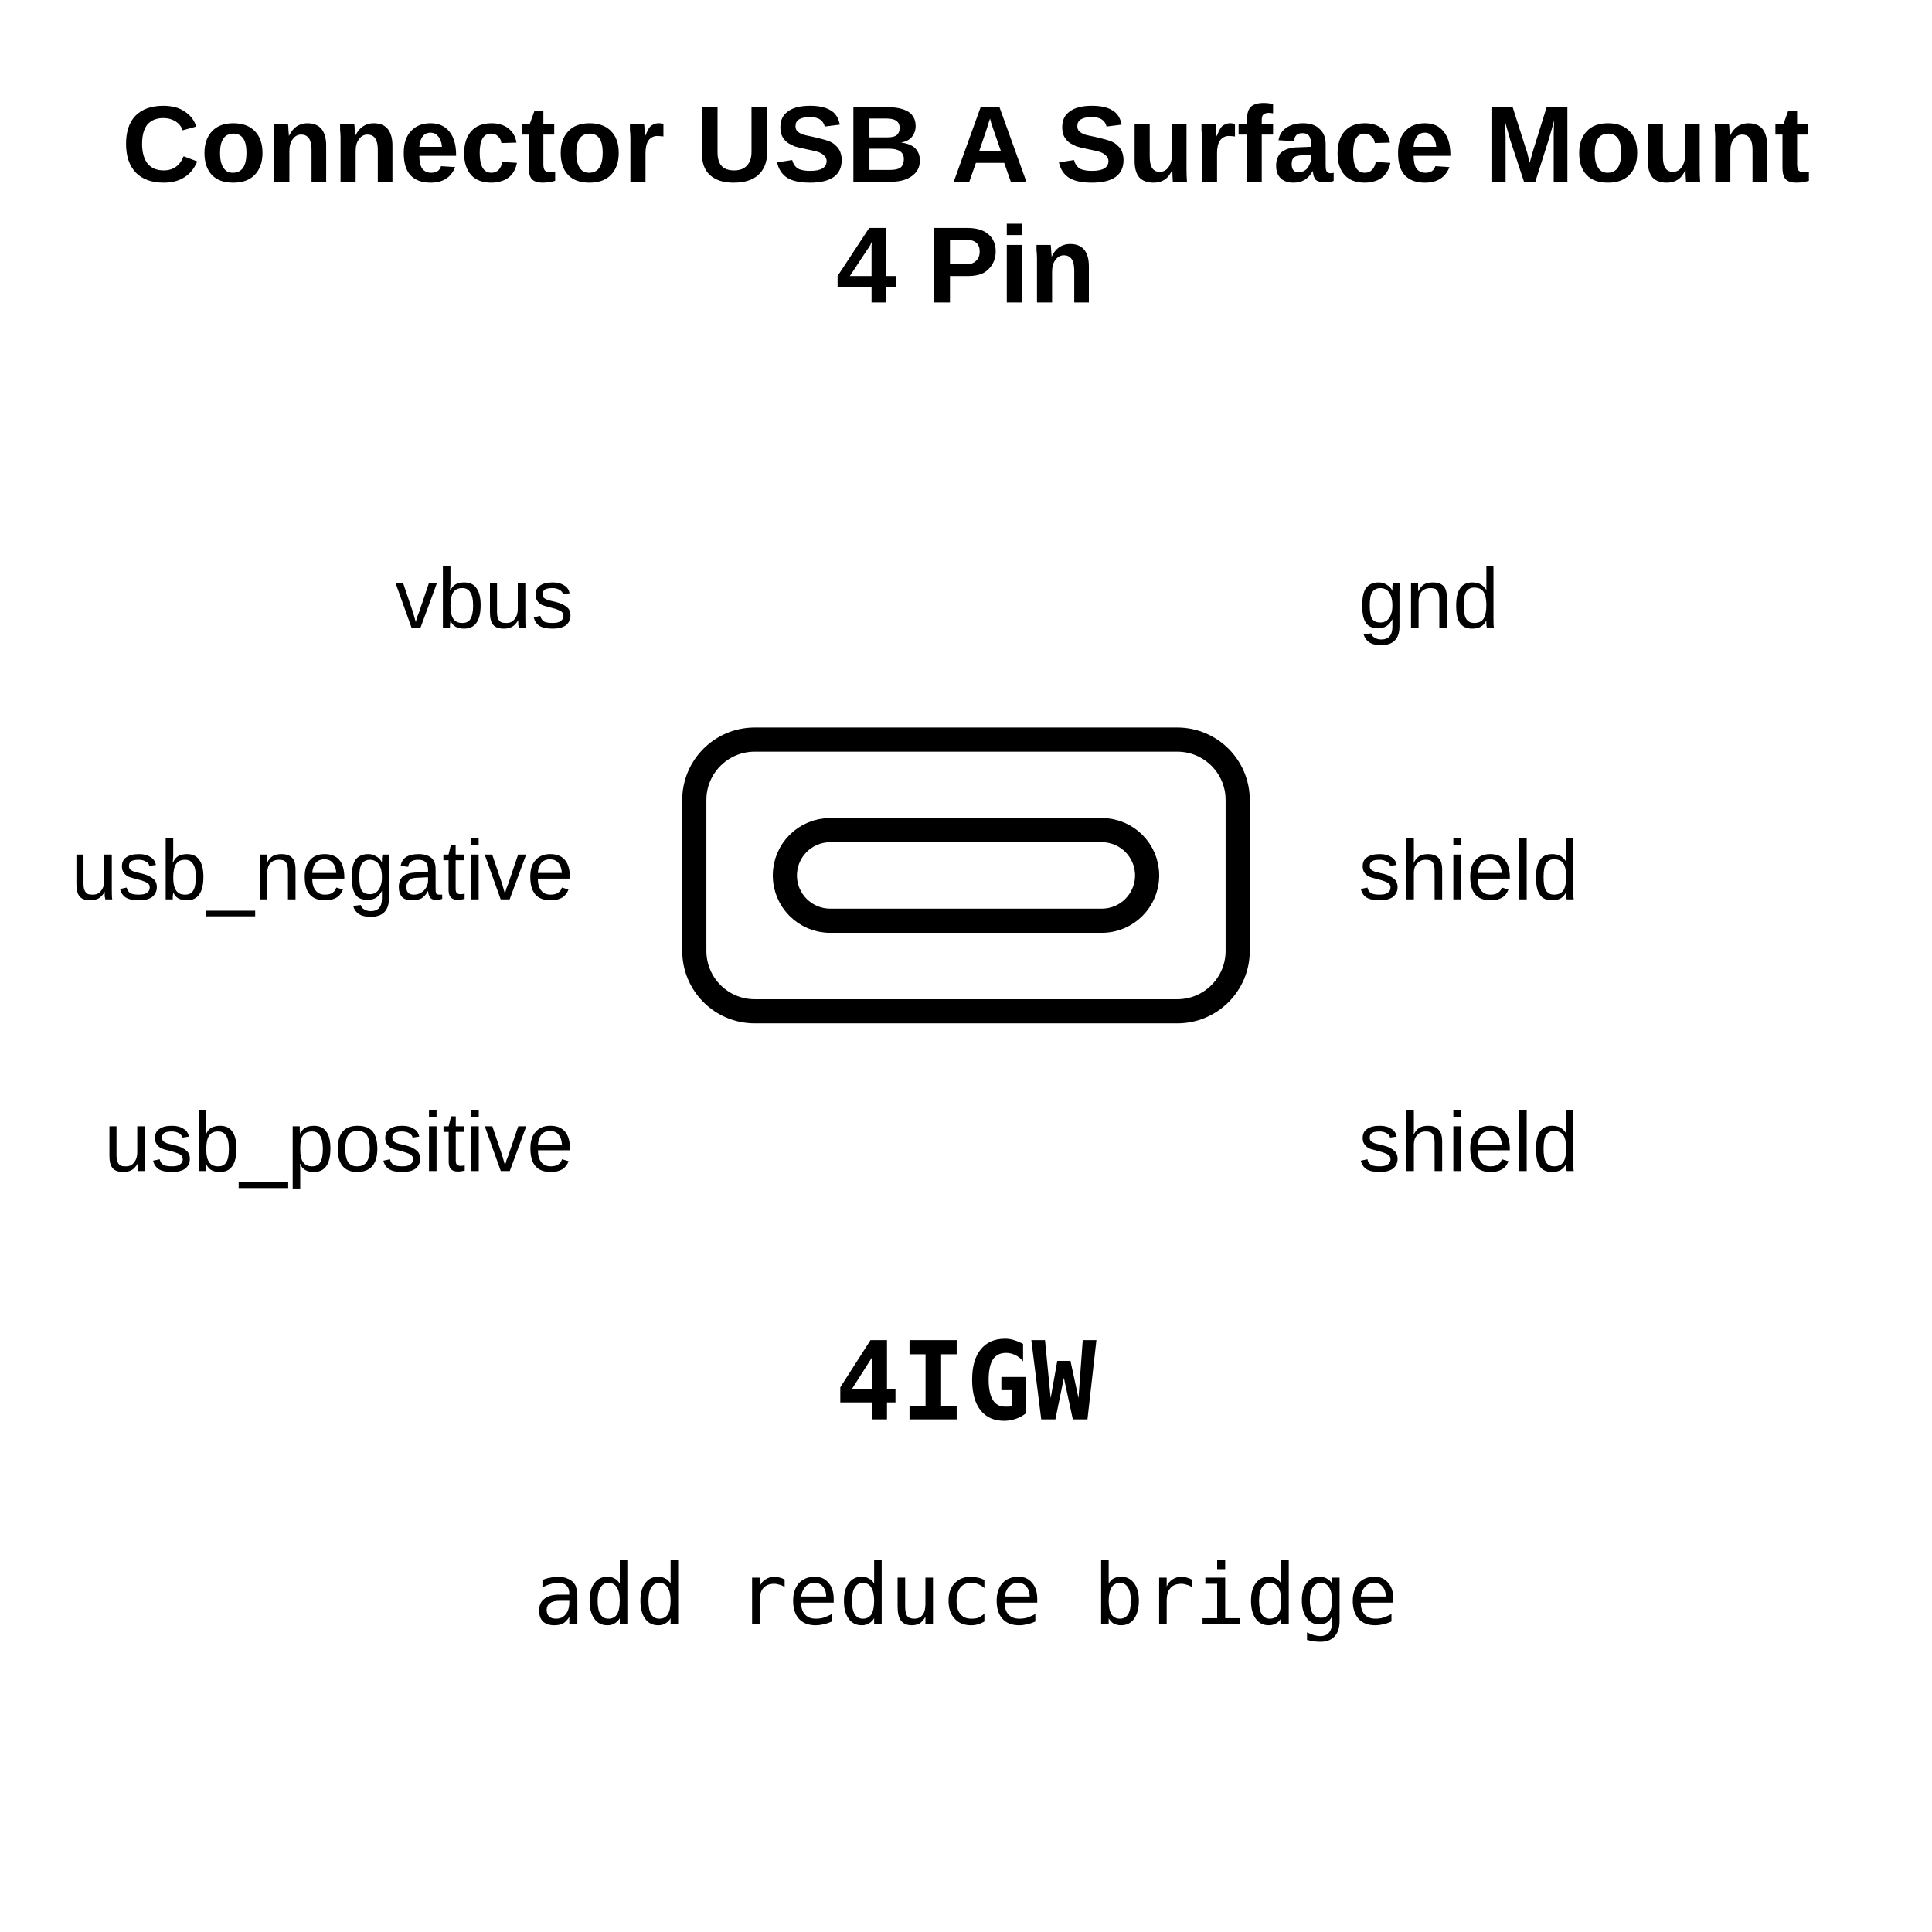
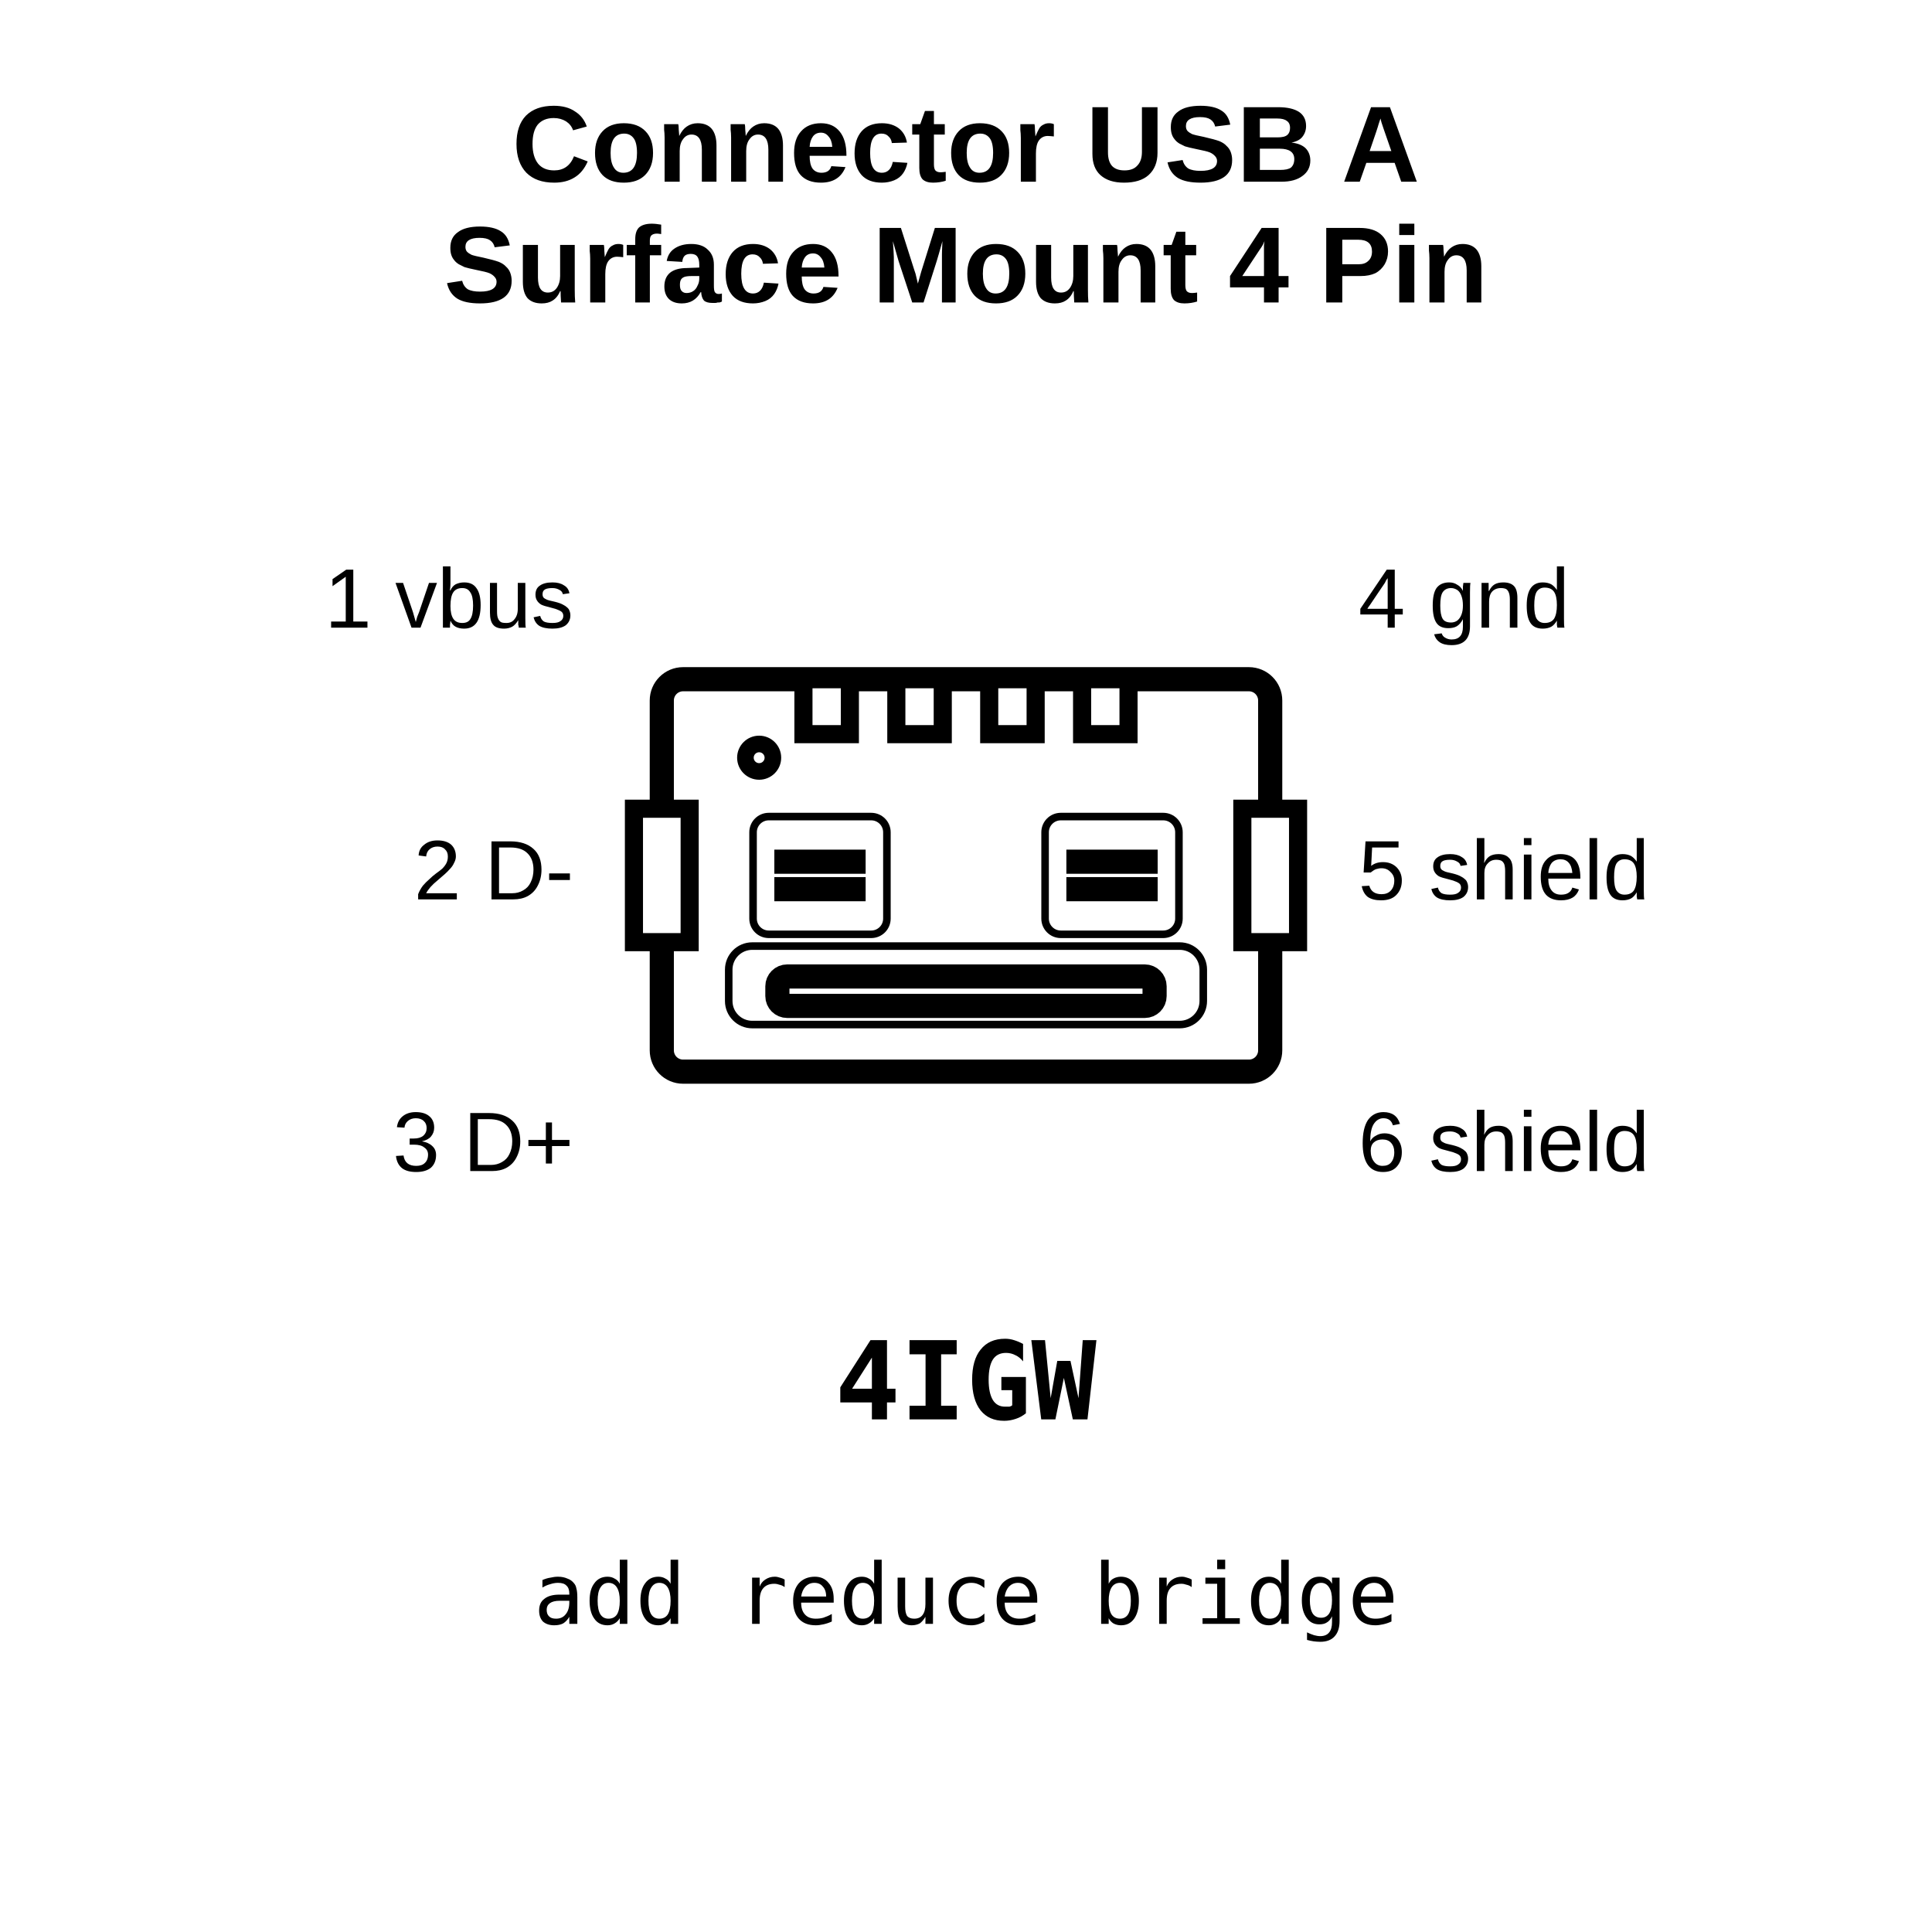
<svg xmlns="http://www.w3.org/2000/svg" width="64mm" height="64mm" viewBox="0 0 64 64">
  <rect x="0" y="0" width="64" height="64" fill="#FFFFFF" stroke="none" />
-   <text x="32" y="5" font-family="Arial, sans-serif" font-size="3.6" font-weight="bold" text-anchor="middle" dominant-baseline="middle" fill="#000000">Connector USB A Surface Mount</text>
-   <text x="32" y="9" font-family="Arial, sans-serif" font-size="3.6" font-weight="bold" text-anchor="middle" dominant-baseline="middle" fill="#000000">4 Pin</text>
-   <rect x="23" y="24.5" width="18" height="9" rx="2" ry="2" fill="#FFFFFF" stroke="#000000" stroke-width="0.8" />
-   <rect x="26" y="27.5" width="12" height="3" rx="1.5" ry="1.5" fill="#FFFFFF" stroke="#000000" stroke-width="0.8" />
-   <line x1="28.4" y1="29.84" x2="28.4" y2="28.16" fill="#000000" stroke="#FFFFFF" stroke-width="0.6" />
-   <line x1="30.8" y1="29.84" x2="30.8" y2="28.16" fill="#000000" stroke="#FFFFFF" stroke-width="0.6" />
-   <line x1="33.2" y1="29.84" x2="33.2" y2="28.16" fill="#000000" stroke="#FFFFFF" stroke-width="0.6" />
-   <line x1="35.6" y1="29.84" x2="35.6" y2="28.16" fill="#000000" stroke="#FFFFFF" stroke-width="0.6" />
-   <text x="19" y="20" font-family="Arial, sans-serif" font-size="2.8" text-anchor="end" dominant-baseline="middle" fill="#000000">vbus</text>
-   <text x="19" y="29" font-family="Arial, sans-serif" font-size="2.8" text-anchor="end" dominant-baseline="middle" fill="#000000">usb_negative</text>
-   <text x="19" y="38" font-family="Arial, sans-serif" font-size="2.8" text-anchor="end" dominant-baseline="middle" fill="#000000">usb_positive</text>
-   <text x="45" y="20" font-family="Arial, sans-serif" font-size="2.8" text-anchor="start" dominant-baseline="middle" fill="#000000">gnd</text>
-   <text x="45" y="29" font-family="Arial, sans-serif" font-size="2.8" text-anchor="start" dominant-baseline="middle" fill="#000000">shield</text>
-   <text x="45" y="38" font-family="Arial, sans-serif" font-size="2.8" text-anchor="start" dominant-baseline="middle" fill="#000000">shield</text>
+   <text x="32" y="5" font-family="Arial, sans-serif" font-size="3.6" font-weight="bold" text-anchor="middle" dominant-baseline="middle" fill="#000000">Connector USB A</text>
+   <text x="32" y="9" font-family="Arial, sans-serif" font-size="3.6" font-weight="bold" text-anchor="middle" dominant-baseline="middle" fill="#000000">Surface Mount 4 Pin</text>
+   <rect x="21.923" y="22.5" width="20.154" height="13" rx="0.705" ry="0.705" fill="#FFFFFF" stroke="#000000" stroke-width="0.8" />
+   <rect x="21" y="26.79" width="1.846" height="4.42" fill="#FFFFFF" stroke="#000000" stroke-width="0.6" />
+   <rect x="41.154" y="26.79" width="1.846" height="4.42" fill="#FFFFFF" stroke="#000000" stroke-width="0.6" />
+   <rect x="26.615" y="22.5" width="1.538" height="1.82" fill="#FFFFFF" stroke="#000000" stroke-width="0.6" />
+   <rect x="29.692" y="22.5" width="1.538" height="1.82" fill="#FFFFFF" stroke="#000000" stroke-width="0.6" />
+   <rect x="32.769" y="22.5" width="1.538" height="1.82" fill="#FFFFFF" stroke="#000000" stroke-width="0.6" />
+   <rect x="35.846" y="22.5" width="1.538" height="1.82" fill="#FFFFFF" stroke="#000000" stroke-width="0.6" />
+   <rect x="24.946" y="27.05" width="4.434" height="3.9" rx="0.52" ry="0.52" fill="#FFFFFF" stroke="#000000" stroke-width="0.25" />
+   <line x1="25.651" y1="29.455" x2="28.675" y2="29.455" fill="#000000" stroke="#000000" stroke-width="0.8" />
+   <line x1="25.651" y1="28.545" x2="28.675" y2="28.545" fill="#000000" stroke="#000000" stroke-width="0.8" />
+   <rect x="34.62" y="27.05" width="4.434" height="3.9" rx="0.52" ry="0.52" fill="#FFFFFF" stroke="#000000" stroke-width="0.25" />
+   <line x1="35.325" y1="29.455" x2="38.349" y2="29.455" fill="#000000" stroke="#000000" stroke-width="0.8" />
+   <line x1="35.325" y1="28.545" x2="38.349" y2="28.545" fill="#000000" stroke="#000000" stroke-width="0.8" />
+   <rect x="24.14" y="31.34" width="15.72" height="2.6" rx="0.78" ry="0.78" fill="#FFFFFF" stroke="#000000" stroke-width="0.25" />
+   <rect x="25.752" y="32.347" width="12.495" height="0.975" rx="0.325" ry="0.325" fill="#FFFFFF" stroke="#000000" stroke-width="0.8" />
+   <circle cx="25.148" cy="25.1" r="0.455" fill="#FFFFFF" stroke="#000000" stroke-width="0.55" />
+   <text x="19" y="20" font-family="Arial, sans-serif" font-size="2.8" text-anchor="end" dominant-baseline="middle" fill="#000000">1 vbus</text>
+   <text x="19" y="29" font-family="Arial, sans-serif" font-size="2.8" text-anchor="end" dominant-baseline="middle" fill="#000000">2 D-</text>
+   <text x="19" y="38" font-family="Arial, sans-serif" font-size="2.8" text-anchor="end" dominant-baseline="middle" fill="#000000">3 D+</text>
+   <text x="45" y="20" font-family="Arial, sans-serif" font-size="2.8" text-anchor="start" dominant-baseline="middle" fill="#000000">4 gnd</text>
+   <text x="45" y="29" font-family="Arial, sans-serif" font-size="2.8" text-anchor="start" dominant-baseline="middle" fill="#000000">5 shield</text>
+   <text x="45" y="38" font-family="Arial, sans-serif" font-size="2.8" text-anchor="start" dominant-baseline="middle" fill="#000000">6 shield</text>
  <text x="32" y="46" font-family="Consolas, monospace" font-size="3.6" font-weight="bold" text-anchor="middle" dominant-baseline="middle" fill="#000000">4IGW</text>
  <text x="32" y="53" font-family="Consolas, monospace" font-size="2.8" text-anchor="middle" dominant-baseline="middle" fill="#000000">add reduce bridge</text>
</svg>
